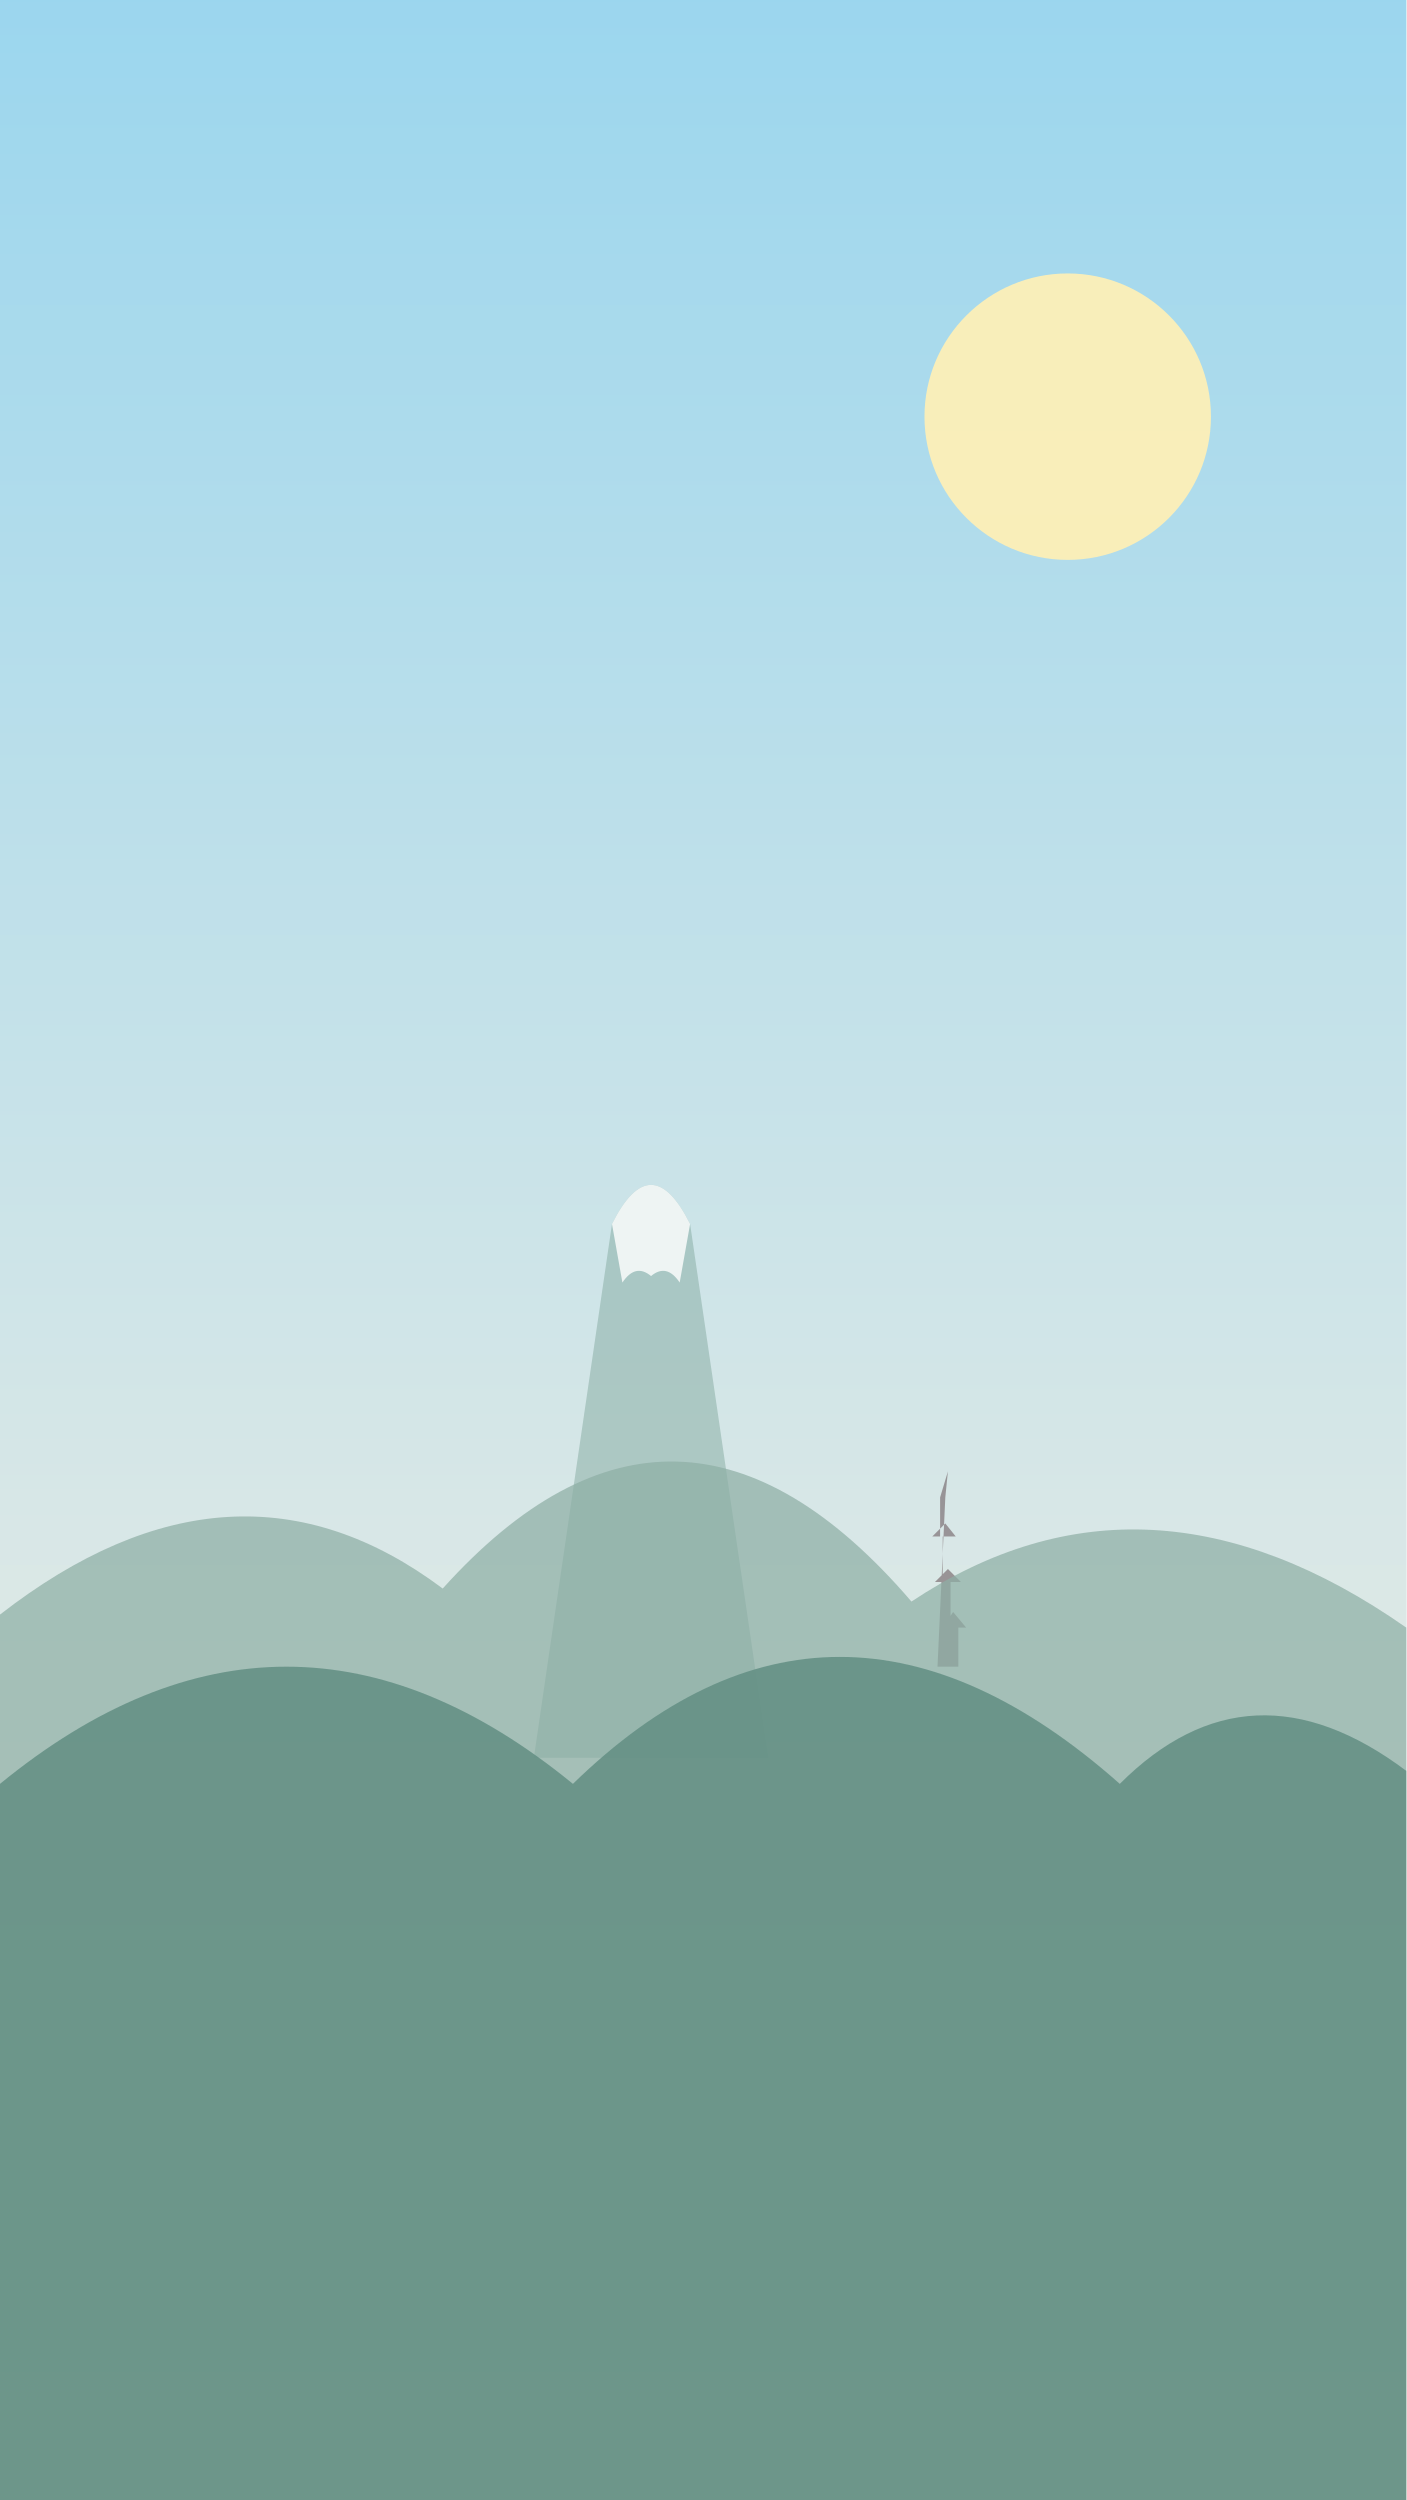
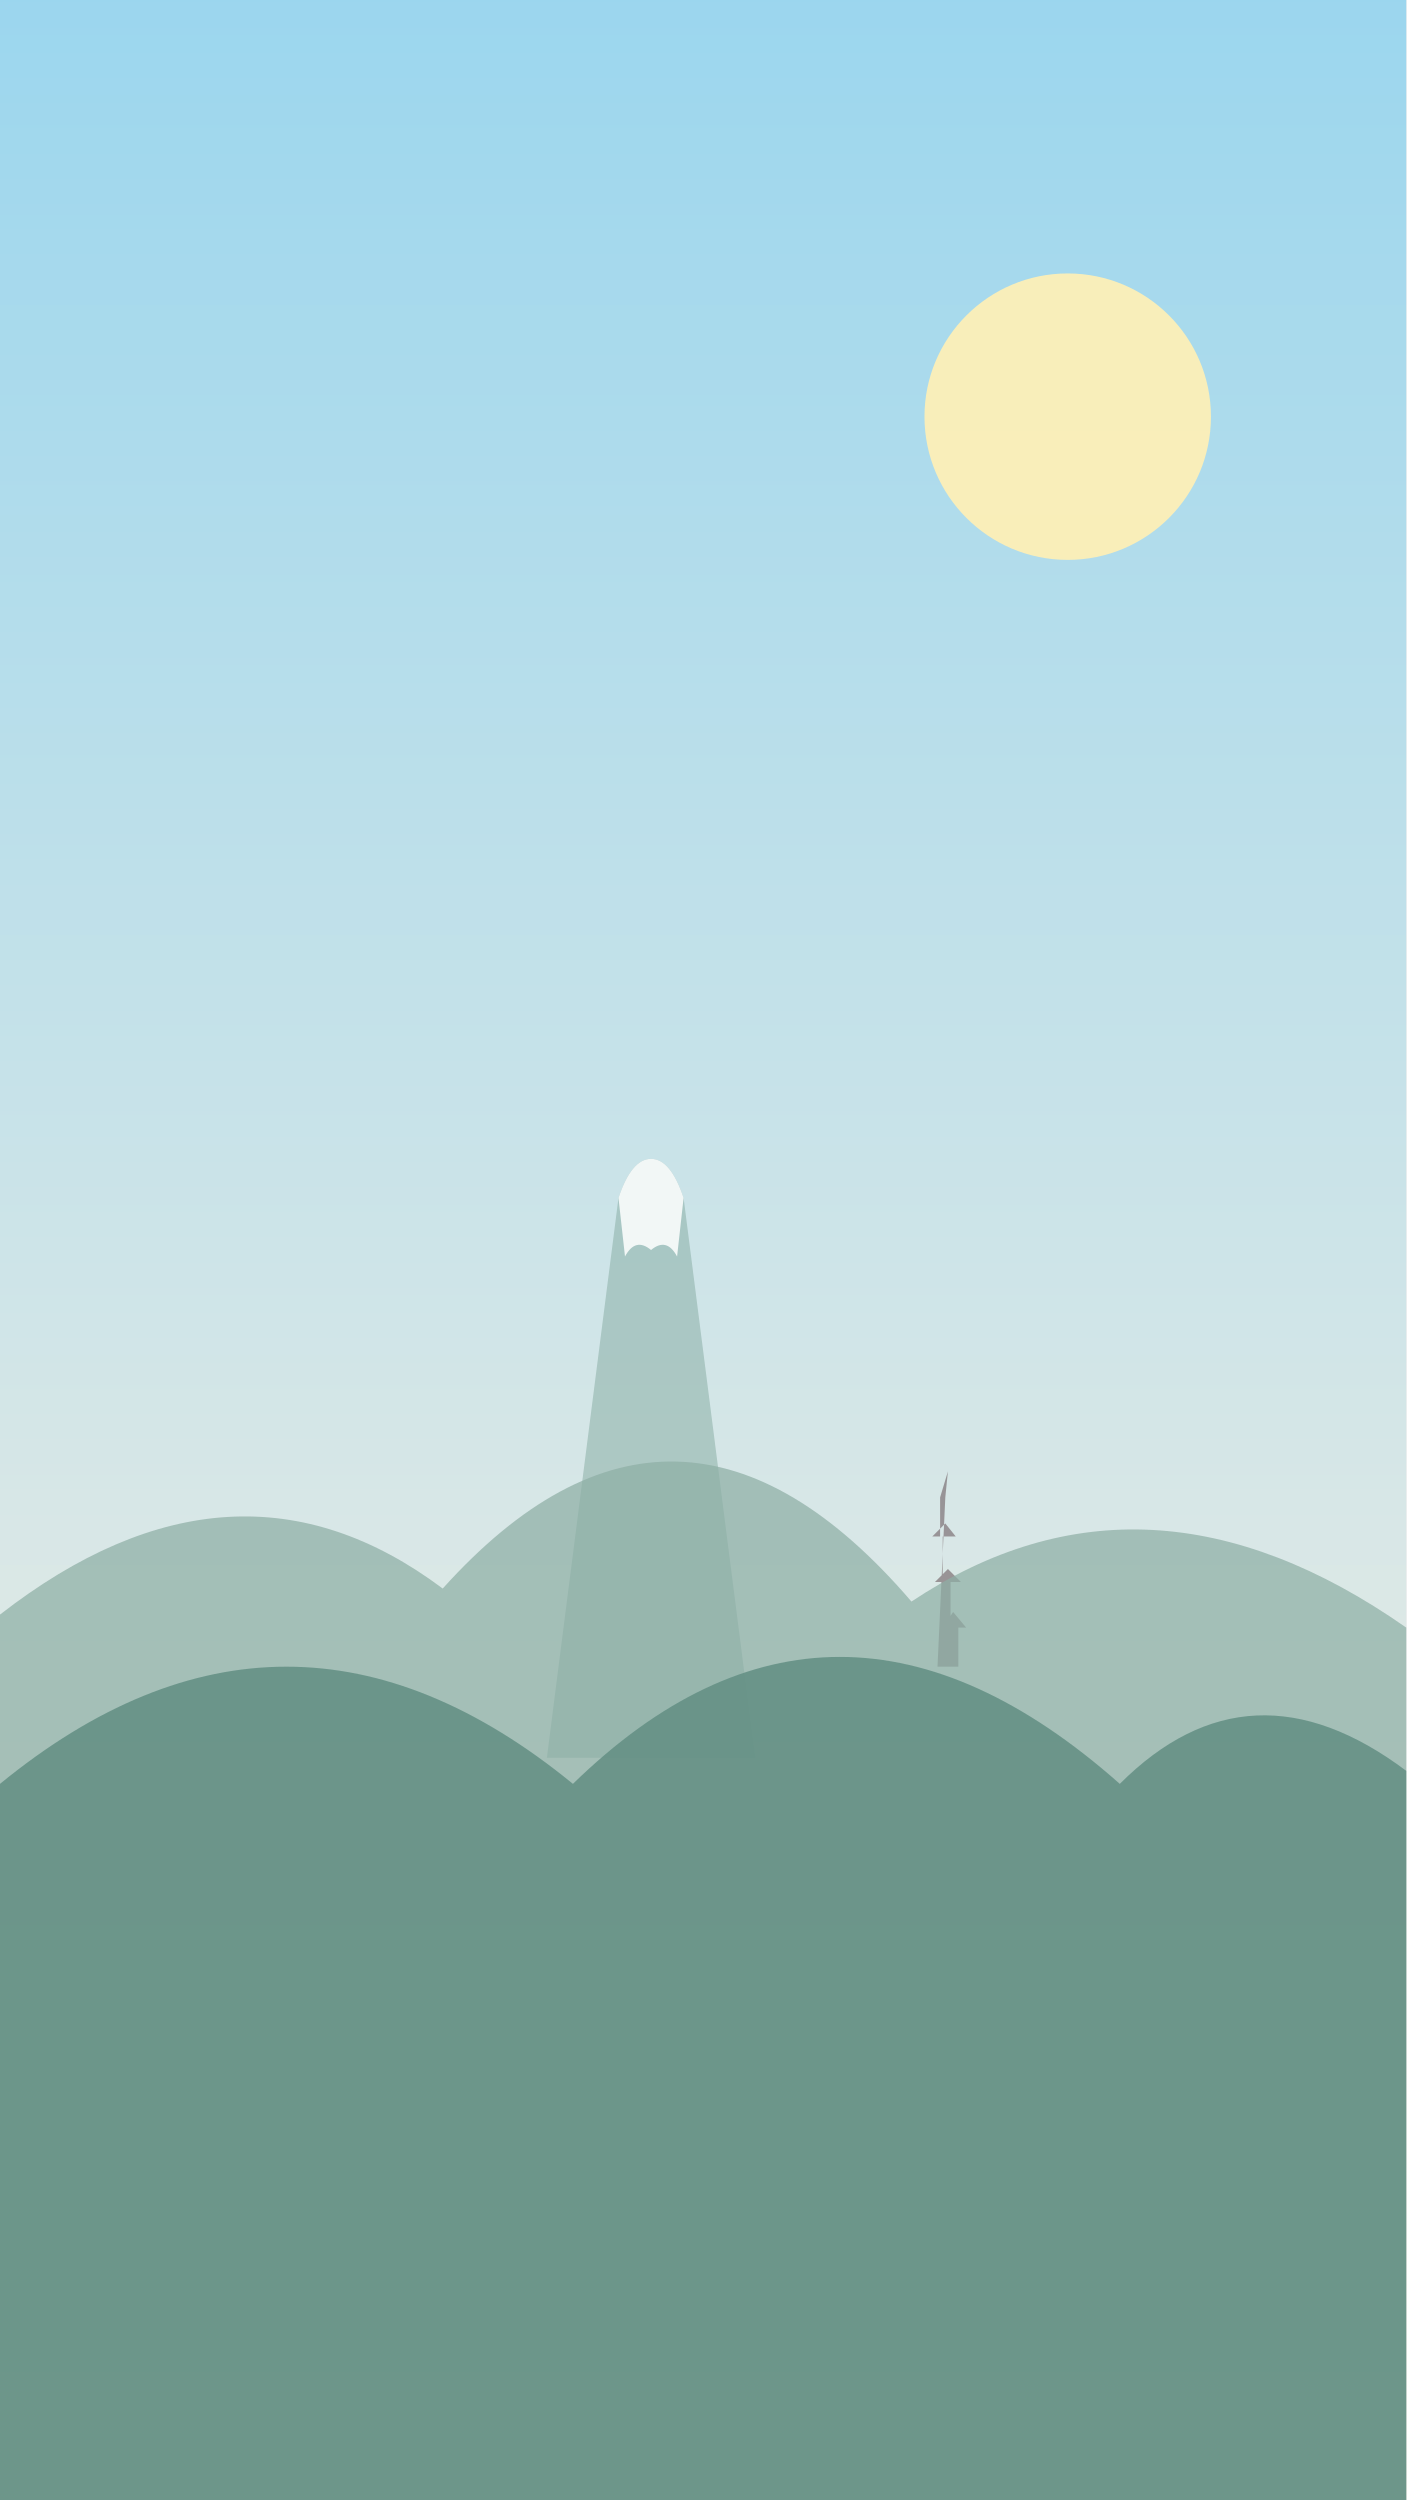
<svg xmlns="http://www.w3.org/2000/svg" width="1080" height="1920" viewBox="0 0 1080 1920">
  <defs>
    <linearGradient id="sky" x1="0" y1="0" x2="0" y2="1">
      <stop offset="0%" stop-color="#9BD6EE" />
      <stop offset="100%" stop-color="#FFF2E2" />
    </linearGradient>
  </defs>
  <rect width="1080" height="1920" fill="url(#sky)" />
  <circle cx="820" cy="320" r="110" fill="#FFF0B5" opacity=".92" />
-   <path d="M410 1350 L470 940 Q485 910 500 910 Q515 910 530 940 L590 1350 Z" fill="#8AAEA5" opacity=".55" />
-   <path d="M470 940 Q485 910 500 910 Q515 910 530 940 L522 985 Q512 970 500 980 Q488 970 478 985 Z" fill="#FFFFFF" opacity=".8" />
+   <path d="M420 1350 L475 920 Q485 890 500 890 Q515 890 525 920 L580 1350 Z" fill="#8AAEA5" opacity=".55" />
+   <path d="M475 920 Q485 890 500 890 Q515 890 525 920 L520 965 Q512 950 500 960 Q488 950 480 965 Z" fill="#FFFFFF" opacity=".85" />
  <path d="M720 1280 L736 1280 L736 1250 L742 1250 L732 1238 L724 1250 L730 1250 L730 1215 L738 1215 L728 1205 L718 1215 L724 1215 L724 1180 L734 1180 L726 1170 L716 1180 L722 1180 L722 1150 L728 1130 L726 1150 L720 1280 Z" fill="#4A2F35" opacity=".45" />
  <path d="M0 1240 Q180 1100 340 1220 Q520 1020 700 1230 Q880 1110 1080 1250 V1920 H0 Z" fill="#8EAEA5" opacity=".72" />
  <path d="M0 1370 Q220 1190 440 1370 Q640 1175 860 1370 Q960 1270 1080 1360 V1920 H0 Z" fill="#628E83" opacity=".85" />
</svg>
